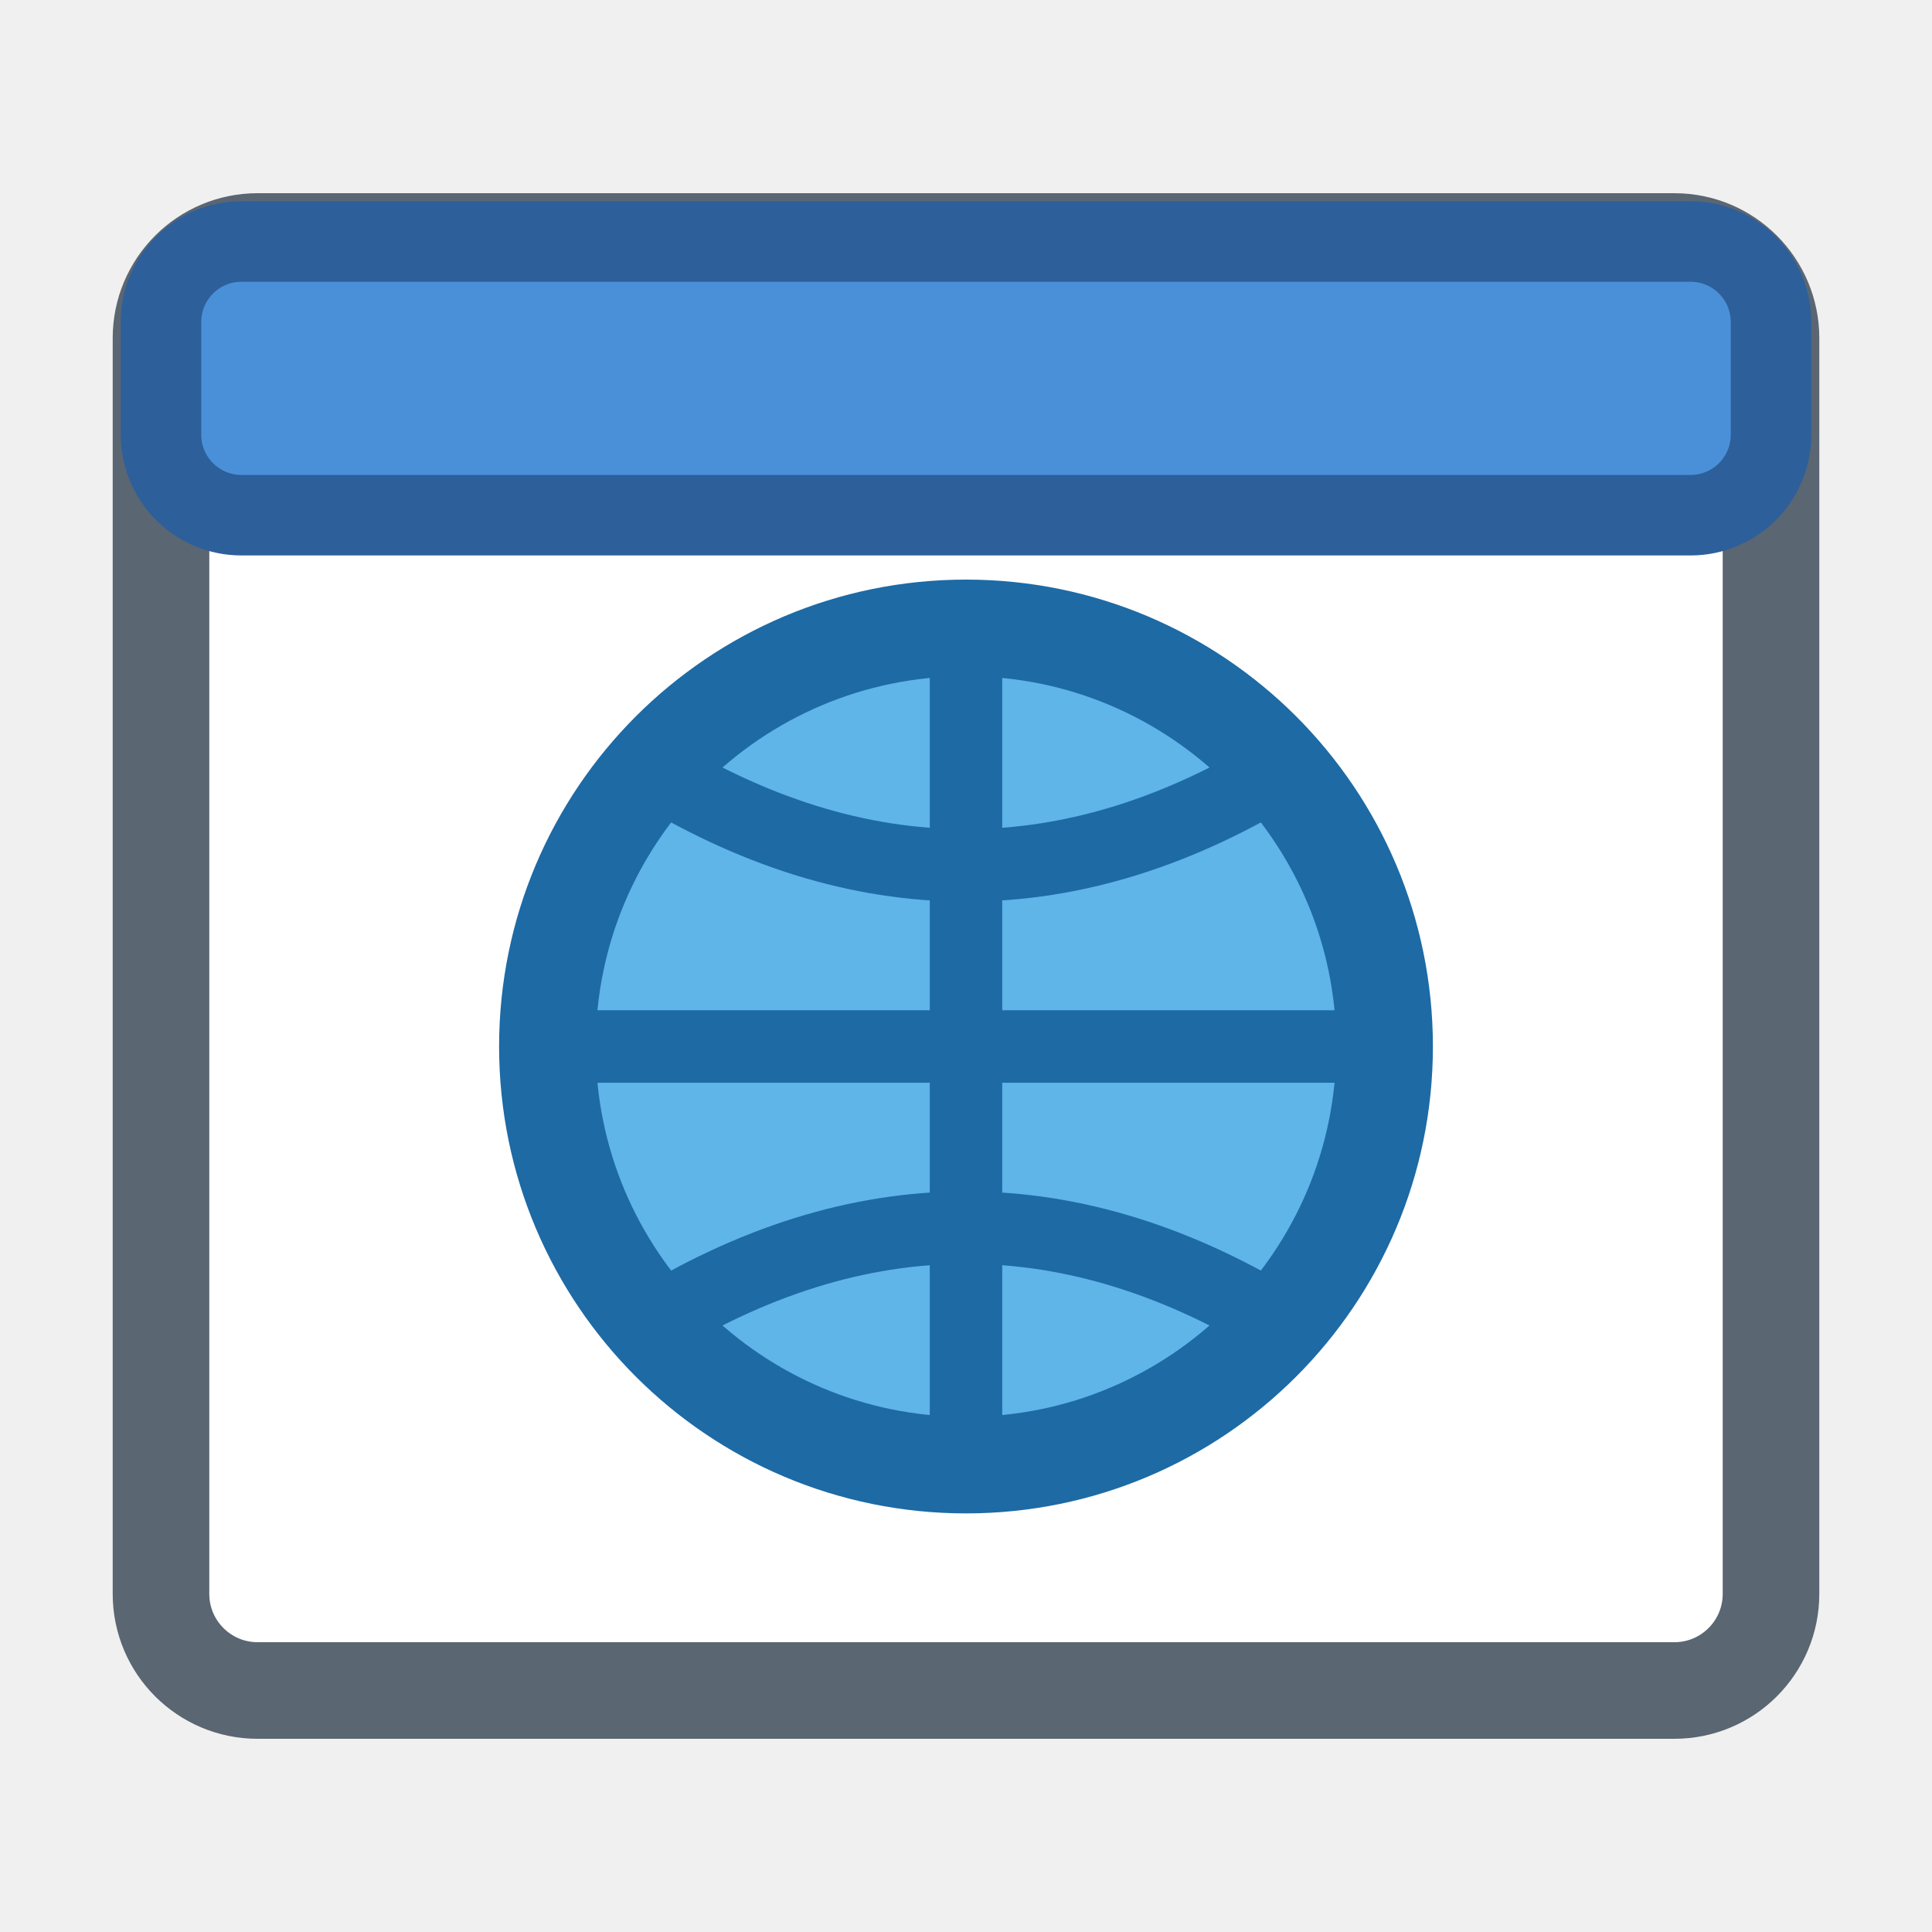
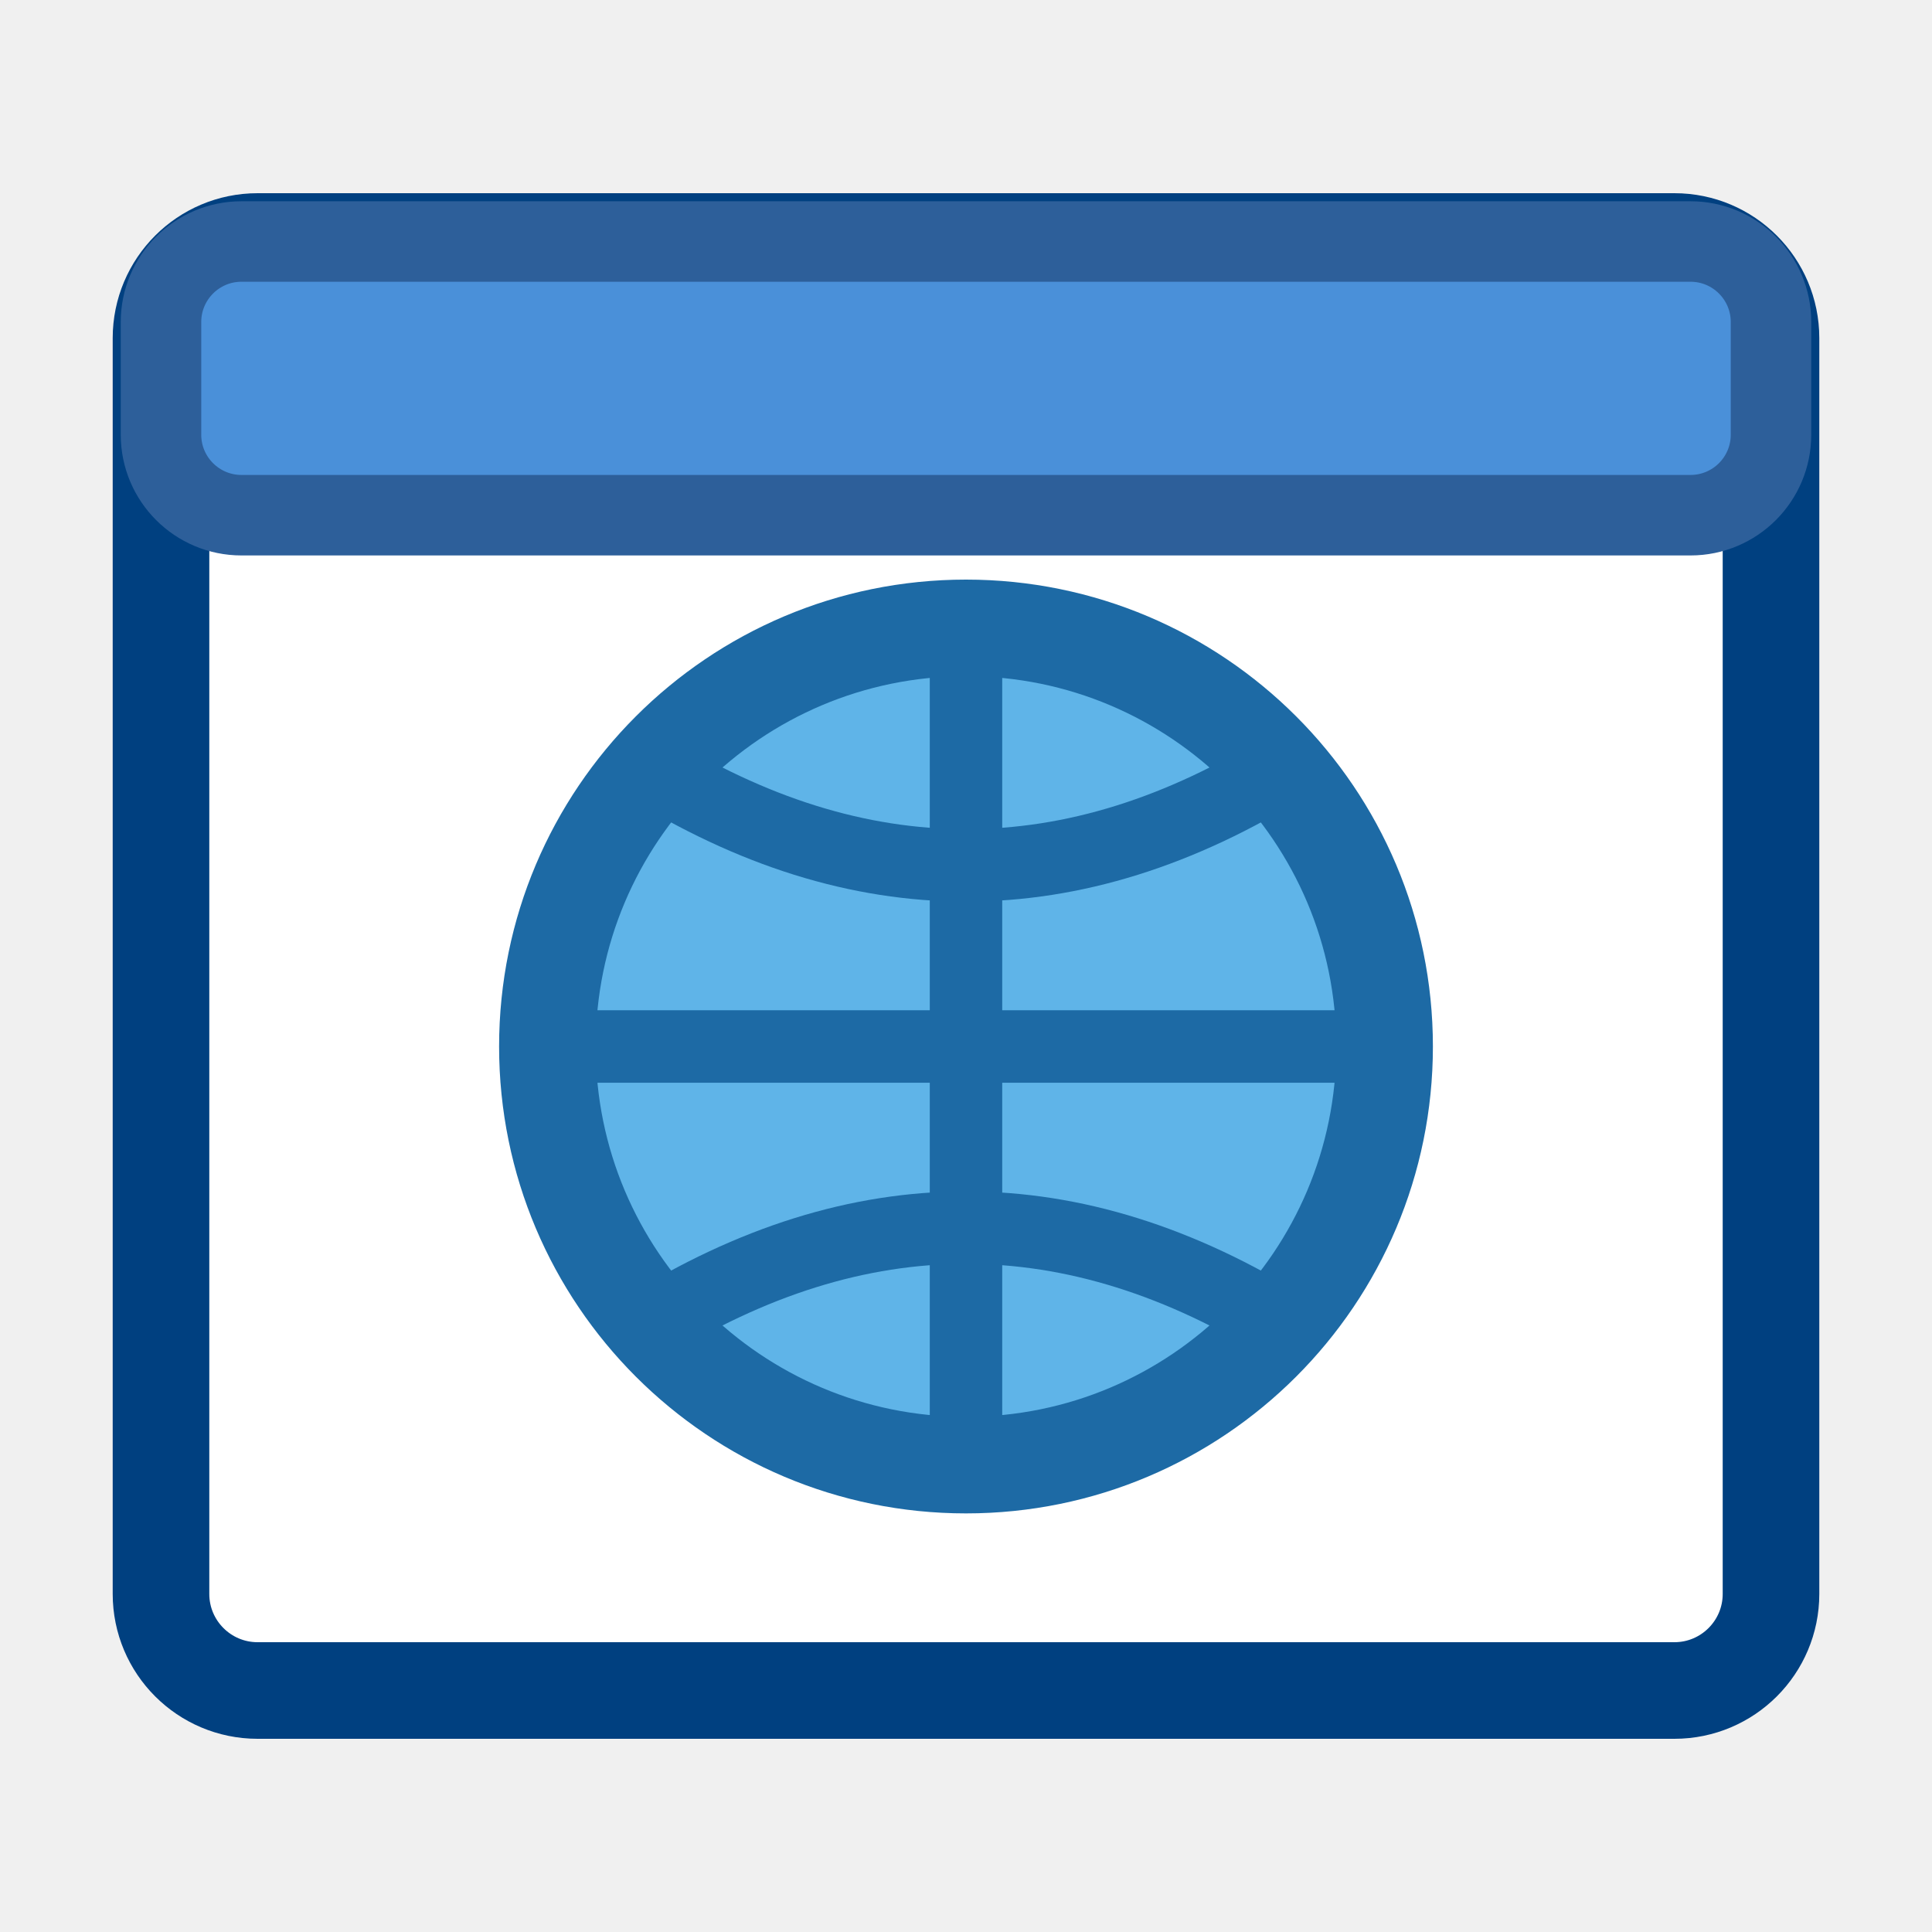
<svg xmlns="http://www.w3.org/2000/svg" width="24" height="24" viewBox="0 0 24 24">
-   <rect x="2" y="3" width="20" height="18" rx="1.2" fill="#ffffff" stroke="#5a6672" stroke-width="1.2" />
+   <rect x="2" y="3" width="20" height="18" rx="1.2" fill="#ffffff" stroke="#004080" stroke-width="1.2" />
  <rect x="2" y="3" width="20" height="3.4" rx="1" fill="#4a90d9" stroke="#2d5f9a" stroke-width="1" />
  <circle cx="12" cy="13" r="5.2" fill="#5fb4e8" stroke="#1d6aa5" stroke-width="1.2" />
  <path d="M6.8,13 H17.2 M12,7.8 V18.2 M8,9.5 Q12,12 16,9.5 M8,16.5 Q12,14 16,16.5" fill="none" stroke="#1d6aa5" stroke-width="0.9" stroke-linecap="round" stroke-linejoin="round" />
</svg>
